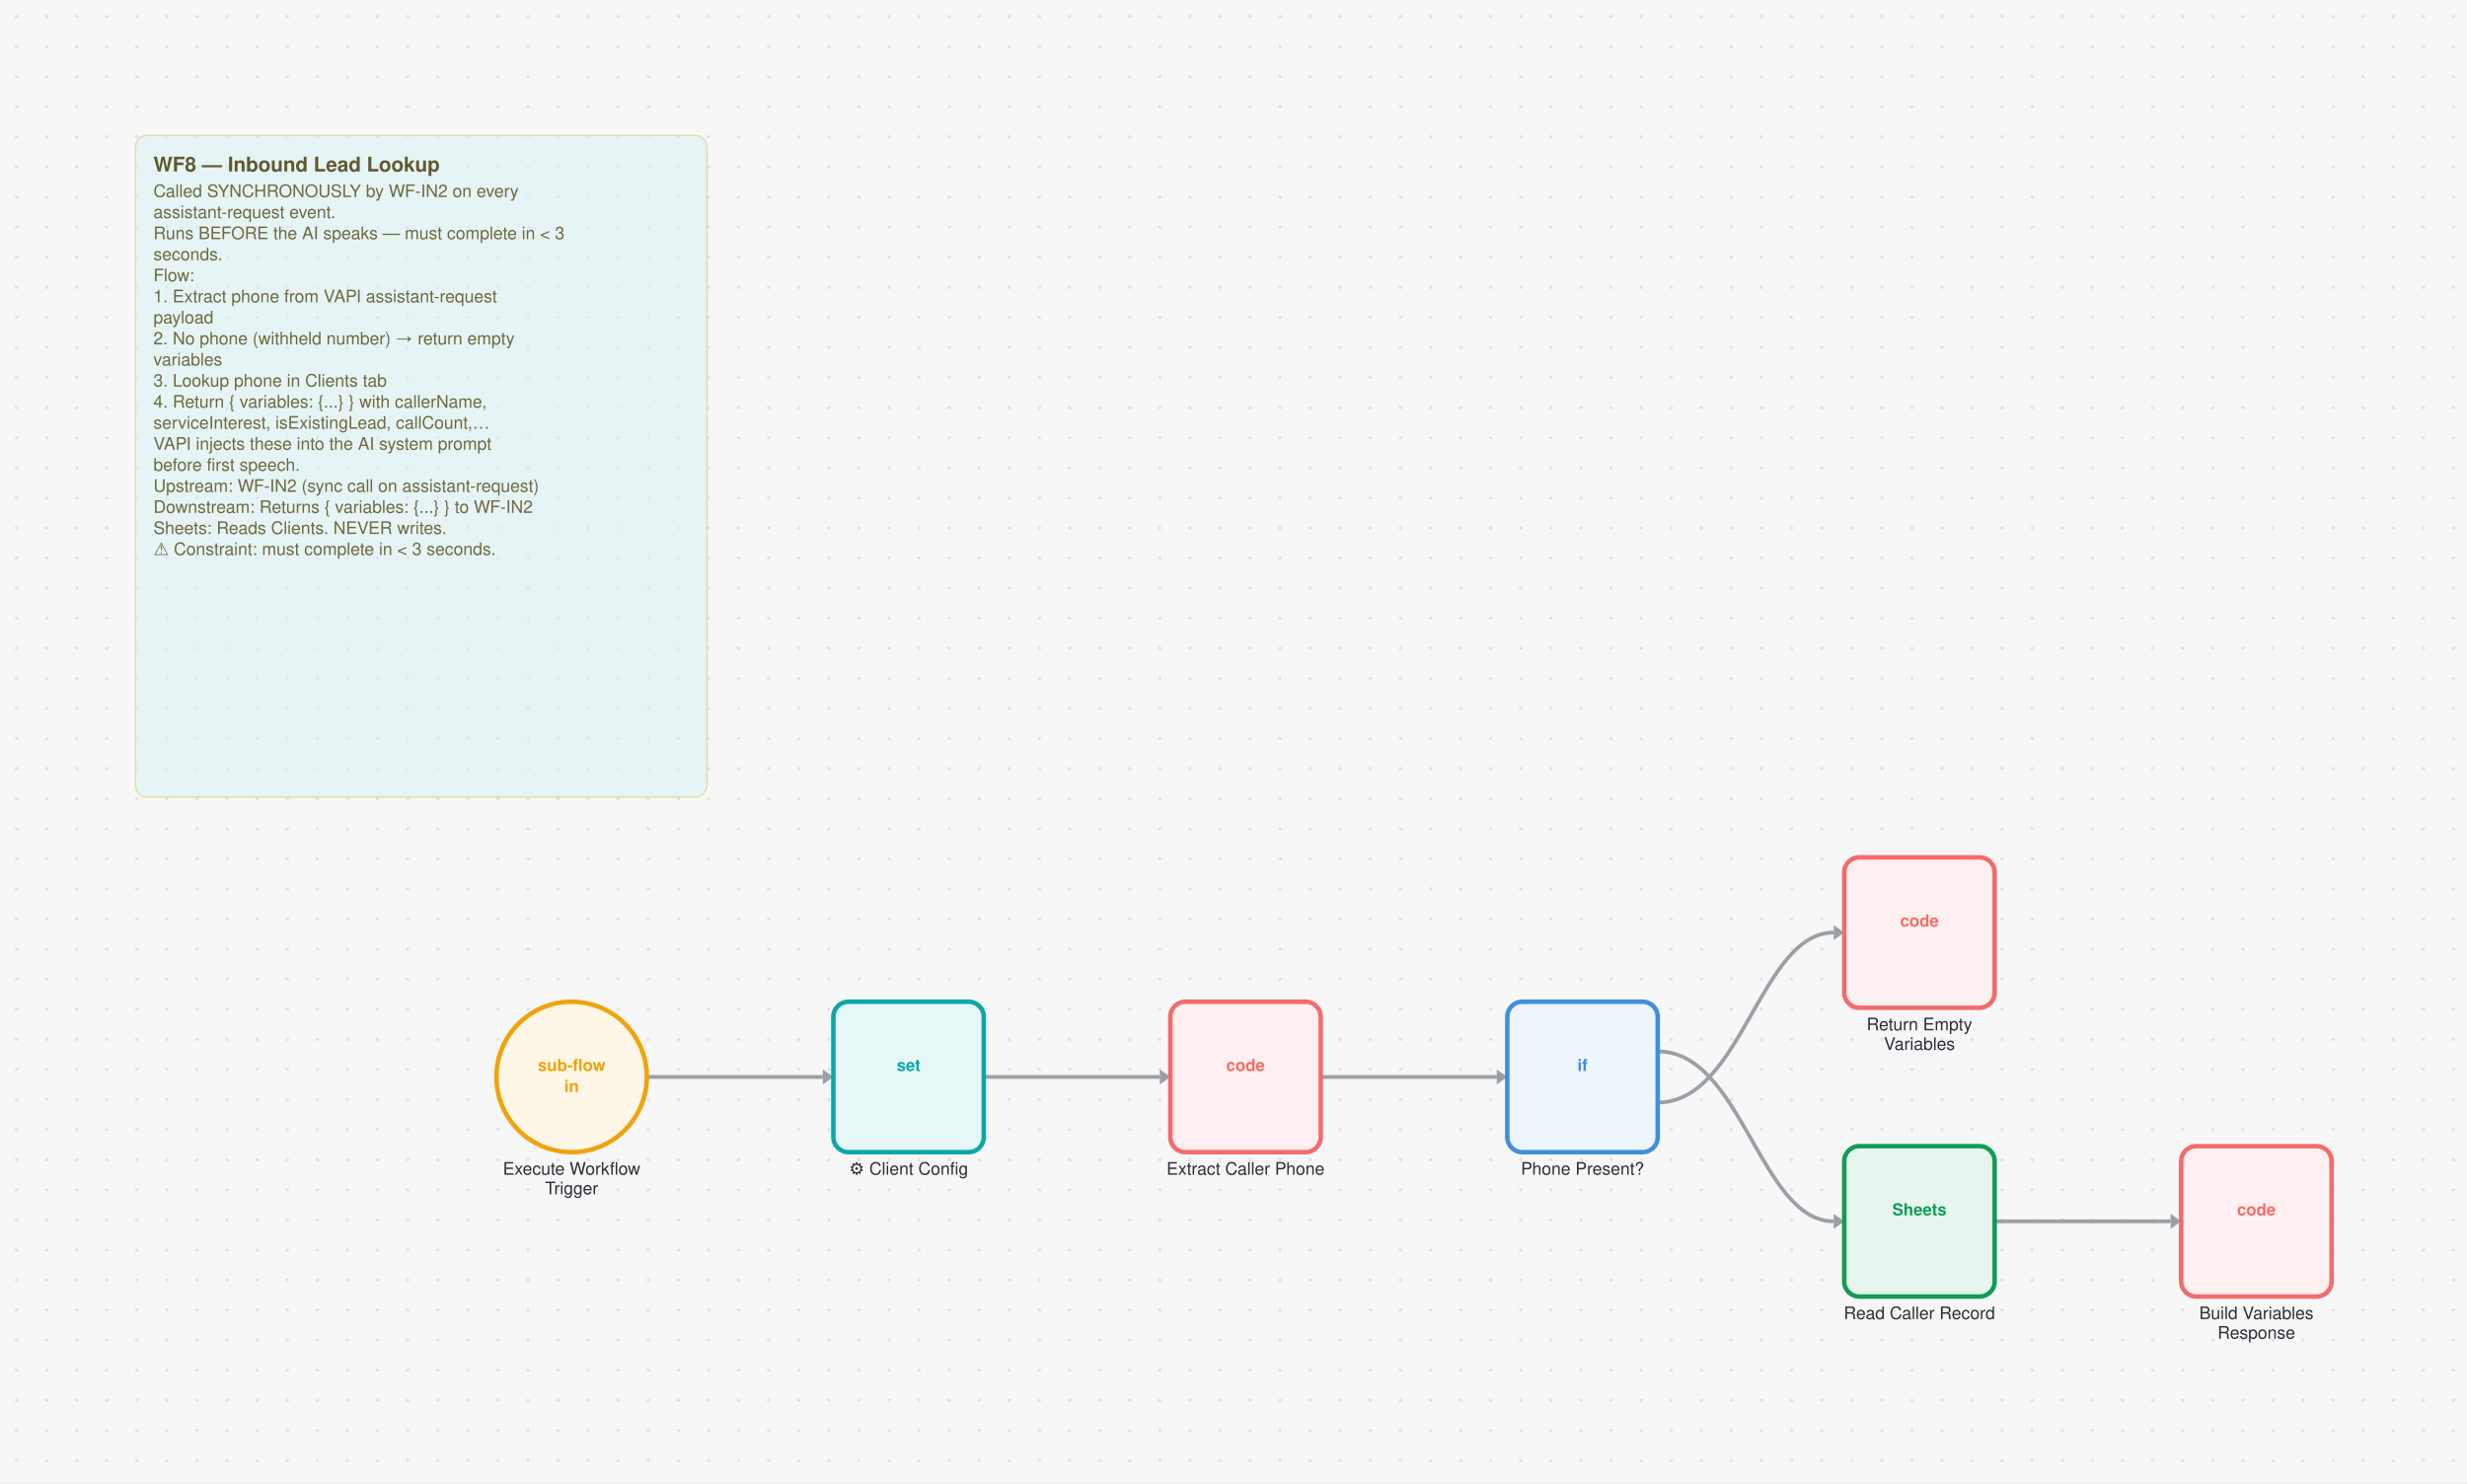
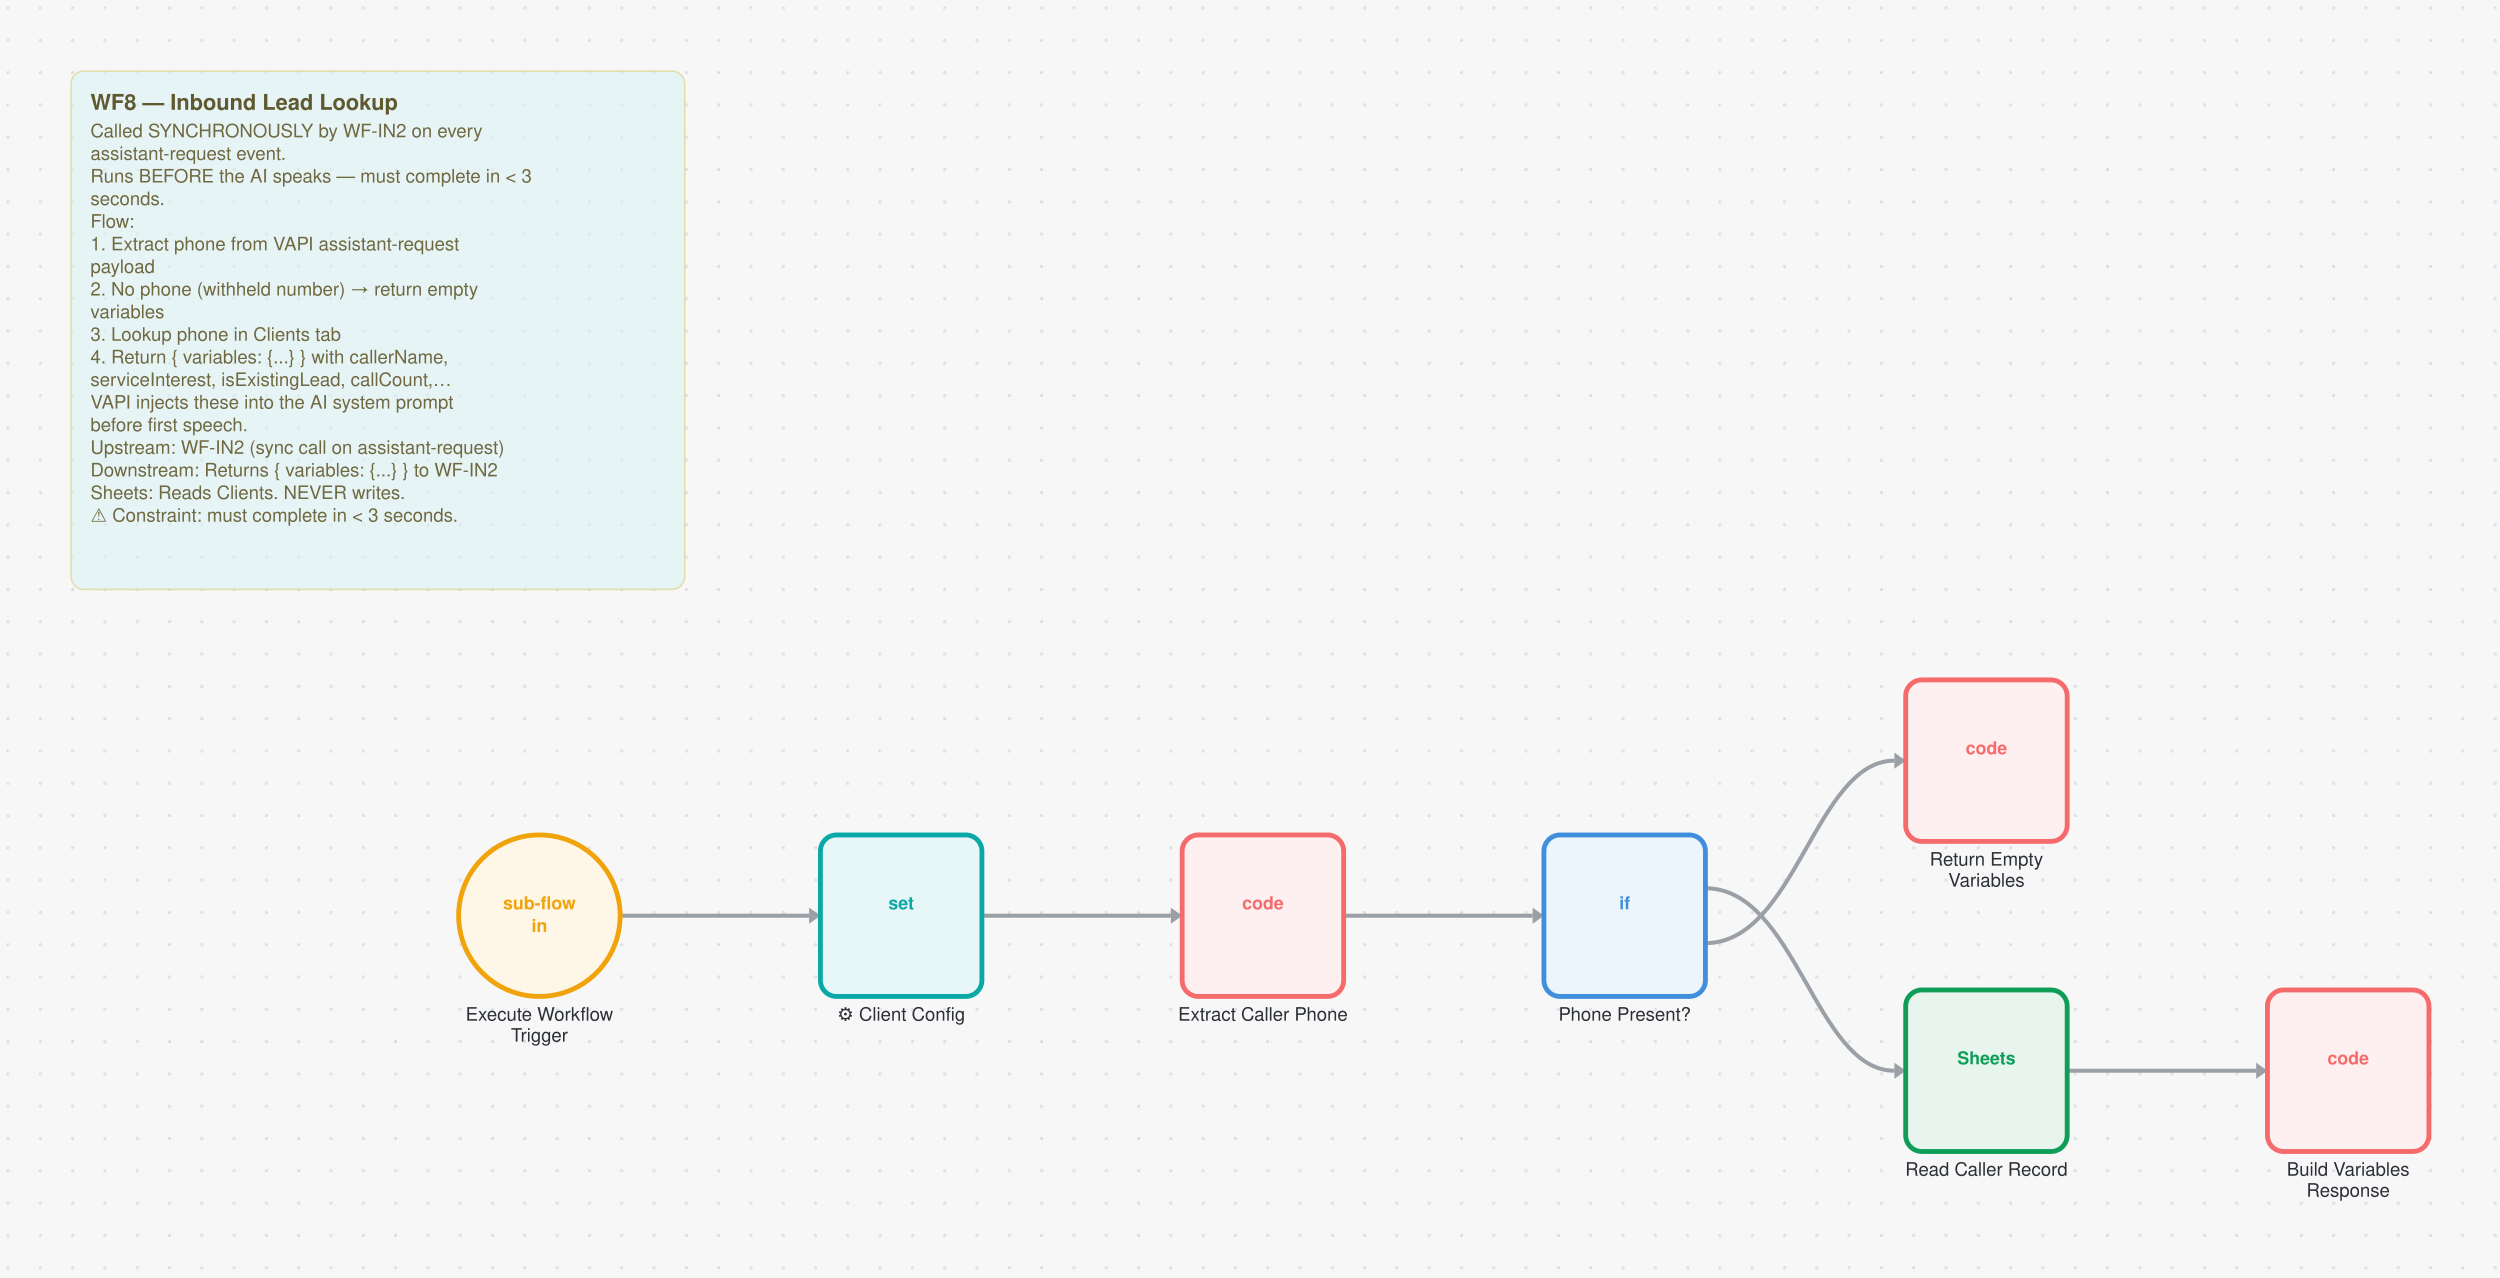
- <svg xmlns="http://www.w3.org/2000/svg" viewBox="-330 -410 1640 986" width="1600" font-family="-apple-system,BlinkMacSystemFont,Segoe UI,Helvetica,Arial,sans-serif">
-   <rect x="-330" y="-410" width="1640" height="986" fill="#f7f7f8" />
+ <svg xmlns="http://www.w3.org/2000/svg" viewBox="-284 -364.0 1548 791.0" width="1548" font-family="-apple-system,BlinkMacSystemFont,Segoe UI,Helvetica,Arial,sans-serif">
+   <rect x="-284" y="-364.0" width="1548" height="791.0" fill="#f7f7f8" />
  <defs>
    <pattern id="g" width="20" height="20" patternUnits="userSpaceOnUse">
      <circle cx="1" cy="1" r="1" fill="#dcdce0" />
    </pattern>
  </defs>
-   <rect x="-330" y="-410" width="1640" height="986" fill="url(#g)" />
-   <rect x="-240" y="-320" width="380" height="440" rx="8" fill="#d9f2f2" fill-opacity="0.55" stroke="#d8cf7a" stroke-opacity="0.6" />
-   <text x="-228" y="-296" font-size="13.5" font-weight="700" fill="#5f5930">WF8 — Inbound Lead Lookup</text>
-   <text x="-228" y="-279" font-size="11.5" fill="#6f6840">Called SYNCHRONOUSLY by WF-IN2 on every</text>
-   <text x="-228" y="-265" font-size="11.5" fill="#6f6840">assistant-request event.</text>
-   <text x="-228" y="-251" font-size="11.5" fill="#6f6840">Runs BEFORE the AI speaks — must complete in &lt; 3</text>
-   <text x="-228" y="-237" font-size="11.5" fill="#6f6840">seconds.</text>
-   <text x="-228" y="-223" font-size="11.5" fill="#6f6840">Flow:</text>
-   <text x="-228" y="-209" font-size="11.5" fill="#6f6840">1. Extract phone from VAPI assistant-request</text>
-   <text x="-228" y="-195" font-size="11.5" fill="#6f6840">payload</text>
-   <text x="-228" y="-181" font-size="11.5" fill="#6f6840">2. No phone (withheld number) → return empty</text>
-   <text x="-228" y="-167" font-size="11.5" fill="#6f6840">variables</text>
-   <text x="-228" y="-153" font-size="11.5" fill="#6f6840">3. Lookup phone in Clients tab</text>
-   <text x="-228" y="-139" font-size="11.5" fill="#6f6840">4. Return { variables: {...} } with callerName,</text>
-   <text x="-228" y="-125" font-size="11.5" fill="#6f6840">serviceInterest, isExistingLead, callCount,…</text>
-   <text x="-228" y="-111" font-size="11.5" fill="#6f6840">VAPI injects these into the AI system prompt</text>
-   <text x="-228" y="-97" font-size="11.5" fill="#6f6840">before first speech.</text>
-   <text x="-228" y="-83" font-size="11.5" fill="#6f6840">Upstream: WF-IN2 (sync call on assistant-request)</text>
-   <text x="-228" y="-69" font-size="11.5" fill="#6f6840">Downstream: Returns { variables: {...} } to WF-IN2</text>
-   <text x="-228" y="-55" font-size="11.5" fill="#6f6840">Sheets: Reads Clients. NEVER writes.</text>
-   <text x="-228" y="-41" font-size="11.5" fill="#6f6840">⚠️ Constraint: must complete in &lt; 3 seconds.</text>
+   <rect x="-284" y="-364.0" width="1548" height="791.0" fill="url(#g)" />
+   <rect x="-240" y="-320.0" width="380" height="321" rx="8" fill="#d9f2f2" fill-opacity="0.55" stroke="#d8cf7a" stroke-opacity="0.6" />
+   <text x="-228" y="-296.0" font-size="13.5" font-weight="700" fill="#5f5930">WF8 — Inbound Lead Lookup</text>
+   <text x="-228" y="-279.0" font-size="11.5" fill="#6f6840">Called SYNCHRONOUSLY by WF-IN2 on every</text>
+   <text x="-228" y="-265.0" font-size="11.5" fill="#6f6840">assistant-request event.</text>
+   <text x="-228" y="-251.0" font-size="11.5" fill="#6f6840">Runs BEFORE the AI speaks — must complete in &lt; 3</text>
+   <text x="-228" y="-237.0" font-size="11.5" fill="#6f6840">seconds.</text>
+   <text x="-228" y="-223.0" font-size="11.5" fill="#6f6840">Flow:</text>
+   <text x="-228" y="-209.0" font-size="11.5" fill="#6f6840">1. Extract phone from VAPI assistant-request</text>
+   <text x="-228" y="-195.0" font-size="11.5" fill="#6f6840">payload</text>
+   <text x="-228" y="-181.0" font-size="11.5" fill="#6f6840">2. No phone (withheld number) → return empty</text>
+   <text x="-228" y="-167.0" font-size="11.5" fill="#6f6840">variables</text>
+   <text x="-228" y="-153.0" font-size="11.5" fill="#6f6840">3. Lookup phone in Clients tab</text>
+   <text x="-228" y="-139.0" font-size="11.5" fill="#6f6840">4. Return { variables: {...} } with callerName,</text>
+   <text x="-228" y="-125.0" font-size="11.5" fill="#6f6840">serviceInterest, isExistingLead, callCount,…</text>
+   <text x="-228" y="-111.0" font-size="11.5" fill="#6f6840">VAPI injects these into the AI system prompt</text>
+   <text x="-228" y="-97.0" font-size="11.5" fill="#6f6840">before first speech.</text>
+   <text x="-228" y="-83.0" font-size="11.5" fill="#6f6840">Upstream: WF-IN2 (sync call on assistant-request)</text>
+   <text x="-228" y="-69.0" font-size="11.5" fill="#6f6840">Downstream: Returns { variables: {...} } to WF-IN2</text>
+   <text x="-228" y="-55.0" font-size="11.5" fill="#6f6840">Sheets: Reads Clients. NEVER writes.</text>
+   <text x="-228" y="-41.0" font-size="11.5" fill="#6f6840">⚠️ Constraint: must complete in &lt; 3 seconds.</text>
  <g fill="none" stroke="#9aa0a6" stroke-width="2.5">
-     <path d="M100,306 C156,306 168,306 217,306" />
-     <path d="M217,301 L224,306 L217,311" fill="#9aa0a6" stroke="none" />
-     <path d="M324,306 C380,306 392,306 441,306" />
-     <path d="M441,301 L448,306 L441,311" fill="#9aa0a6" stroke="none" />
-     <path d="M548,306 C604,306 616,306 665,306" />
-     <path d="M665,301 L672,306 L665,311" fill="#9aa0a6" stroke="none" />
-     <path d="M772,289 C828,289 840,402 889,402" />
-     <path d="M889,397 L896,402 L889,407" fill="#9aa0a6" stroke="none" />
-     <path d="M772,323 C828,323 840,210 889,210" />
-     <path d="M889,205 L896,210 L889,215" fill="#9aa0a6" stroke="none" />
-     <path d="M996,402 C1052,402 1064,402 1113,402" />
-     <path d="M1113,397 L1120,402 L1113,407" fill="#9aa0a6" stroke="none" />
+     <path d="M100,203 C156,203 168,203 217,203" />
+     <path d="M217,198 L224,203 L217,208" fill="#9aa0a6" stroke="none" />
+     <path d="M324,203 C380,203 392,203 441,203" />
+     <path d="M441,198 L448,203 L441,208" fill="#9aa0a6" stroke="none" />
+     <path d="M548,203 C604,203 616,203 665,203" />
+     <path d="M665,198 L672,203 L665,208" fill="#9aa0a6" stroke="none" />
+     <path d="M772,186 C828,186 840,299 889,299" />
+     <path d="M889,294 L896,299 L889,304" fill="#9aa0a6" stroke="none" />
+     <path d="M772,220 C828,220 840,107 889,107" />
+     <path d="M889,102 L896,107 L889,112" fill="#9aa0a6" stroke="none" />
+     <path d="M996,299 C1052,299 1064,299 1113,299" />
+     <path d="M1113,294 L1120,299 L1113,304" fill="#9aa0a6" stroke="none" />
  </g>
-   <rect x="0" y="256" width="100" height="100" rx="50" fill="#ffffff" stroke="#f0a30a" stroke-width="3" />
-   <rect x="0" y="256" width="100" height="100" rx="50" fill="#f0a30a" fill-opacity="0.10" />
-   <text x="50.0" y="302.0" font-size="11" text-anchor="middle" fill="#f0a30a" font-weight="700">sub-flow</text>
-   <text x="50.0" y="316.0" font-size="11" text-anchor="middle" fill="#f0a30a" font-weight="700">in</text>
-   <text x="50.0" y="371" font-size="11.5" text-anchor="middle" fill="#2b2f36">Execute Workflow</text>
-   <text x="50.0" y="384" font-size="11.5" text-anchor="middle" fill="#2b2f36">Trigger</text>
-   <rect x="224" y="256" width="100" height="100" rx="10" fill="#ffffff" stroke="#0aa8a7" stroke-width="3" />
-   <rect x="224" y="256" width="100" height="100" rx="10" fill="#0aa8a7" fill-opacity="0.10" />
-   <text x="274.0" y="302.0" font-size="11" text-anchor="middle" fill="#0aa8a7" font-weight="700">set</text>
-   <text x="274.0" y="371" font-size="11.5" text-anchor="middle" fill="#2b2f36">⚙️ Client Config</text>
-   <rect x="448" y="256" width="100" height="100" rx="10" fill="#ffffff" stroke="#f56b6b" stroke-width="3" />
-   <rect x="448" y="256" width="100" height="100" rx="10" fill="#f56b6b" fill-opacity="0.10" />
-   <text x="498.0" y="302.0" font-size="11" text-anchor="middle" fill="#f56b6b" font-weight="700">code</text>
-   <text x="498.0" y="371" font-size="11.5" text-anchor="middle" fill="#2b2f36">Extract Caller Phone</text>
-   <rect x="672" y="256" width="100" height="100" rx="10" fill="#ffffff" stroke="#408fdd" stroke-width="3" />
-   <rect x="672" y="256" width="100" height="100" rx="10" fill="#408fdd" fill-opacity="0.10" />
-   <text x="722.0" y="302.0" font-size="11" text-anchor="middle" fill="#408fdd" font-weight="700">if</text>
-   <text x="722.0" y="371" font-size="11.5" text-anchor="middle" fill="#2b2f36">Phone Present?</text>
-   <rect x="896" y="352" width="100" height="100" rx="10" fill="#ffffff" stroke="#0f9d58" stroke-width="3" />
-   <rect x="896" y="352" width="100" height="100" rx="10" fill="#0f9d58" fill-opacity="0.10" />
-   <text x="946.0" y="398.0" font-size="11" text-anchor="middle" fill="#0f9d58" font-weight="700">Sheets</text>
-   <text x="946.0" y="467" font-size="11.5" text-anchor="middle" fill="#2b2f36">Read Caller Record</text>
-   <rect x="1120" y="352" width="100" height="100" rx="10" fill="#ffffff" stroke="#f56b6b" stroke-width="3" />
-   <rect x="1120" y="352" width="100" height="100" rx="10" fill="#f56b6b" fill-opacity="0.10" />
-   <text x="1170.0" y="398.0" font-size="11" text-anchor="middle" fill="#f56b6b" font-weight="700">code</text>
-   <text x="1170.0" y="467" font-size="11.5" text-anchor="middle" fill="#2b2f36">Build Variables</text>
-   <text x="1170.0" y="480" font-size="11.5" text-anchor="middle" fill="#2b2f36">Response</text>
-   <rect x="896" y="160" width="100" height="100" rx="10" fill="#ffffff" stroke="#f56b6b" stroke-width="3" />
-   <rect x="896" y="160" width="100" height="100" rx="10" fill="#f56b6b" fill-opacity="0.10" />
-   <text x="946.0" y="206.0" font-size="11" text-anchor="middle" fill="#f56b6b" font-weight="700">code</text>
-   <text x="946.0" y="275" font-size="11.5" text-anchor="middle" fill="#2b2f36">Return Empty</text>
-   <text x="946.0" y="288" font-size="11.5" text-anchor="middle" fill="#2b2f36">Variables</text>
+   <rect x="0" y="153.0" width="100" height="100" rx="50" fill="#ffffff" stroke="#f0a30a" stroke-width="3" />
+   <rect x="0" y="153.0" width="100" height="100" rx="50" fill="#f0a30a" fill-opacity="0.10" />
+   <text x="50.0" y="199.0" font-size="11" text-anchor="middle" fill="#f0a30a" font-weight="700">sub-flow</text>
+   <text x="50.0" y="213.0" font-size="11" text-anchor="middle" fill="#f0a30a" font-weight="700">in</text>
+   <text x="50.0" y="268.0" font-size="11.5" text-anchor="middle" fill="#2b2f36">Execute Workflow</text>
+   <text x="50.0" y="281.0" font-size="11.5" text-anchor="middle" fill="#2b2f36">Trigger</text>
+   <rect x="224" y="153.0" width="100" height="100" rx="10" fill="#ffffff" stroke="#0aa8a7" stroke-width="3" />
+   <rect x="224" y="153.0" width="100" height="100" rx="10" fill="#0aa8a7" fill-opacity="0.10" />
+   <text x="274.0" y="199.0" font-size="11" text-anchor="middle" fill="#0aa8a7" font-weight="700">set</text>
+   <text x="274.0" y="268.0" font-size="11.5" text-anchor="middle" fill="#2b2f36">⚙️ Client Config</text>
+   <rect x="448" y="153.0" width="100" height="100" rx="10" fill="#ffffff" stroke="#f56b6b" stroke-width="3" />
+   <rect x="448" y="153.0" width="100" height="100" rx="10" fill="#f56b6b" fill-opacity="0.10" />
+   <text x="498.0" y="199.0" font-size="11" text-anchor="middle" fill="#f56b6b" font-weight="700">code</text>
+   <text x="498.0" y="268.0" font-size="11.5" text-anchor="middle" fill="#2b2f36">Extract Caller Phone</text>
+   <rect x="672" y="153.0" width="100" height="100" rx="10" fill="#ffffff" stroke="#408fdd" stroke-width="3" />
+   <rect x="672" y="153.0" width="100" height="100" rx="10" fill="#408fdd" fill-opacity="0.10" />
+   <text x="722.0" y="199.0" font-size="11" text-anchor="middle" fill="#408fdd" font-weight="700">if</text>
+   <text x="722.0" y="268.0" font-size="11.5" text-anchor="middle" fill="#2b2f36">Phone Present?</text>
+   <rect x="896" y="249.0" width="100" height="100" rx="10" fill="#ffffff" stroke="#0f9d58" stroke-width="3" />
+   <rect x="896" y="249.0" width="100" height="100" rx="10" fill="#0f9d58" fill-opacity="0.10" />
+   <text x="946.0" y="295.0" font-size="11" text-anchor="middle" fill="#0f9d58" font-weight="700">Sheets</text>
+   <text x="946.0" y="364.0" font-size="11.5" text-anchor="middle" fill="#2b2f36">Read Caller Record</text>
+   <rect x="1120" y="249.0" width="100" height="100" rx="10" fill="#ffffff" stroke="#f56b6b" stroke-width="3" />
+   <rect x="1120" y="249.0" width="100" height="100" rx="10" fill="#f56b6b" fill-opacity="0.10" />
+   <text x="1170.0" y="295.0" font-size="11" text-anchor="middle" fill="#f56b6b" font-weight="700">code</text>
+   <text x="1170.0" y="364.0" font-size="11.5" text-anchor="middle" fill="#2b2f36">Build Variables</text>
+   <text x="1170.0" y="377.0" font-size="11.5" text-anchor="middle" fill="#2b2f36">Response</text>
+   <rect x="896" y="57.0" width="100" height="100" rx="10" fill="#ffffff" stroke="#f56b6b" stroke-width="3" />
+   <rect x="896" y="57.0" width="100" height="100" rx="10" fill="#f56b6b" fill-opacity="0.10" />
+   <text x="946.0" y="103.0" font-size="11" text-anchor="middle" fill="#f56b6b" font-weight="700">code</text>
+   <text x="946.0" y="172.0" font-size="11.5" text-anchor="middle" fill="#2b2f36">Return Empty</text>
+   <text x="946.0" y="185.0" font-size="11.5" text-anchor="middle" fill="#2b2f36">Variables</text>
</svg>
